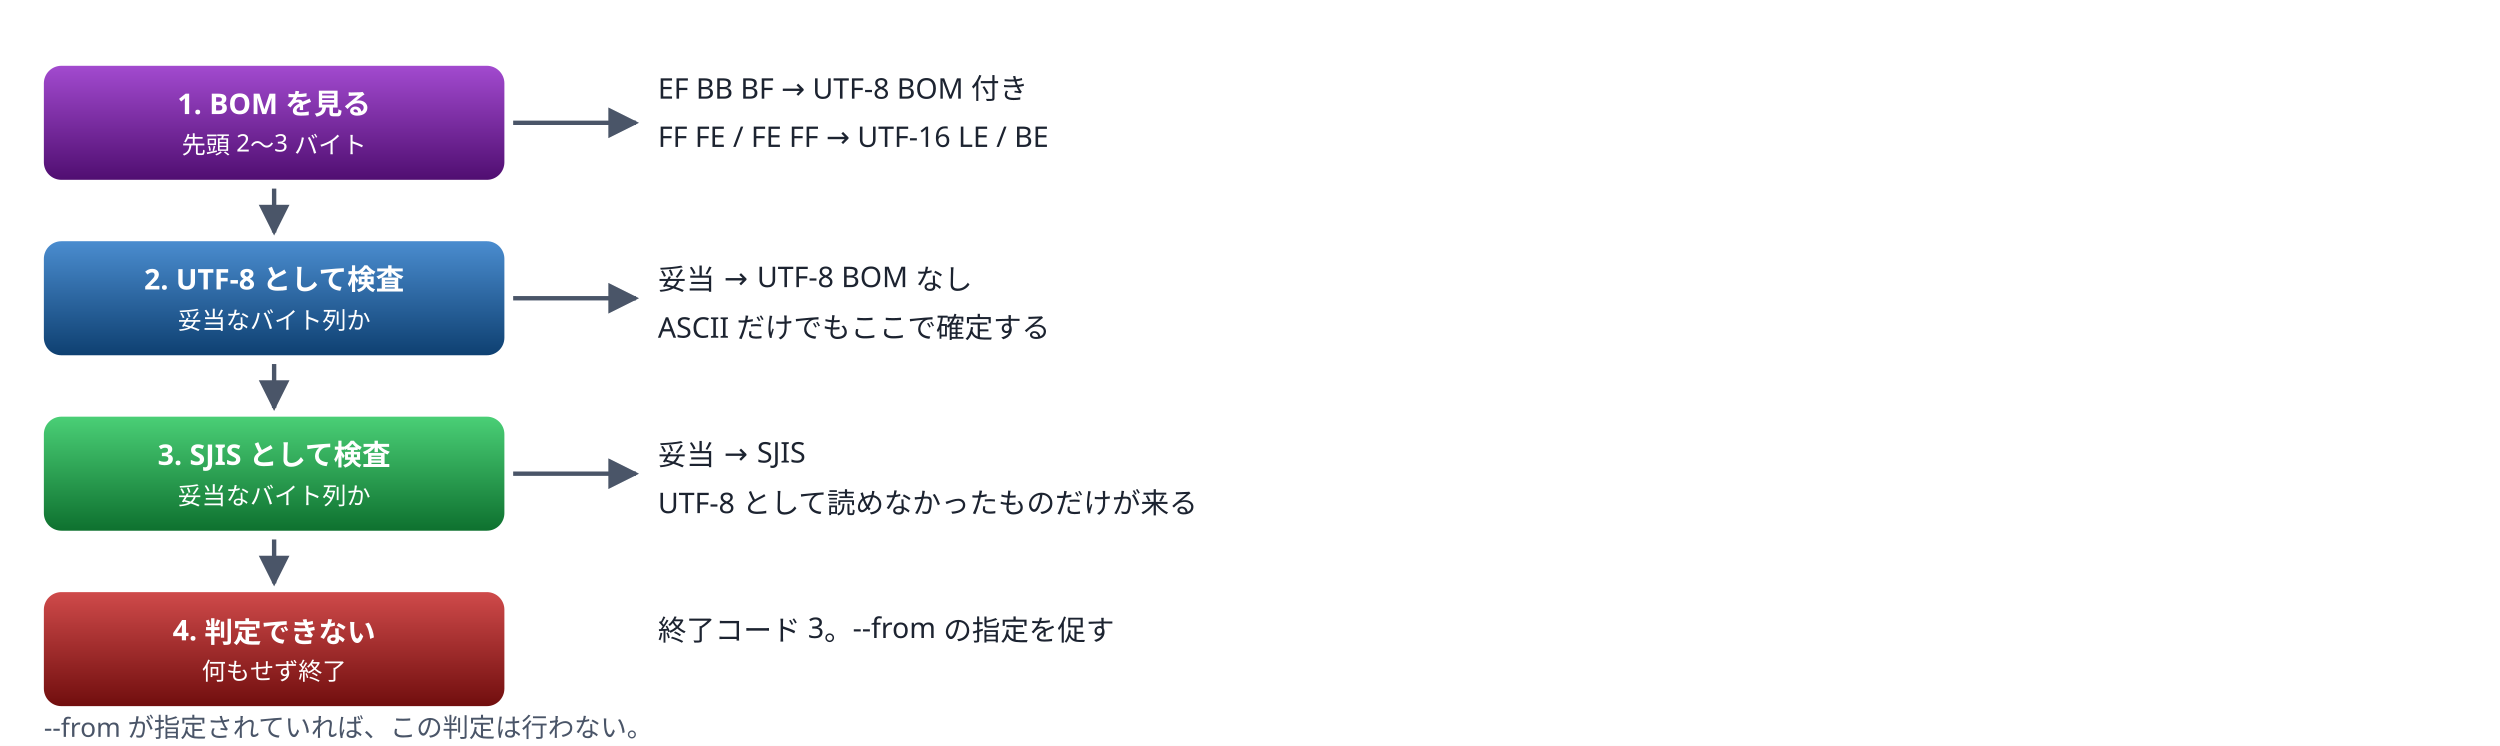
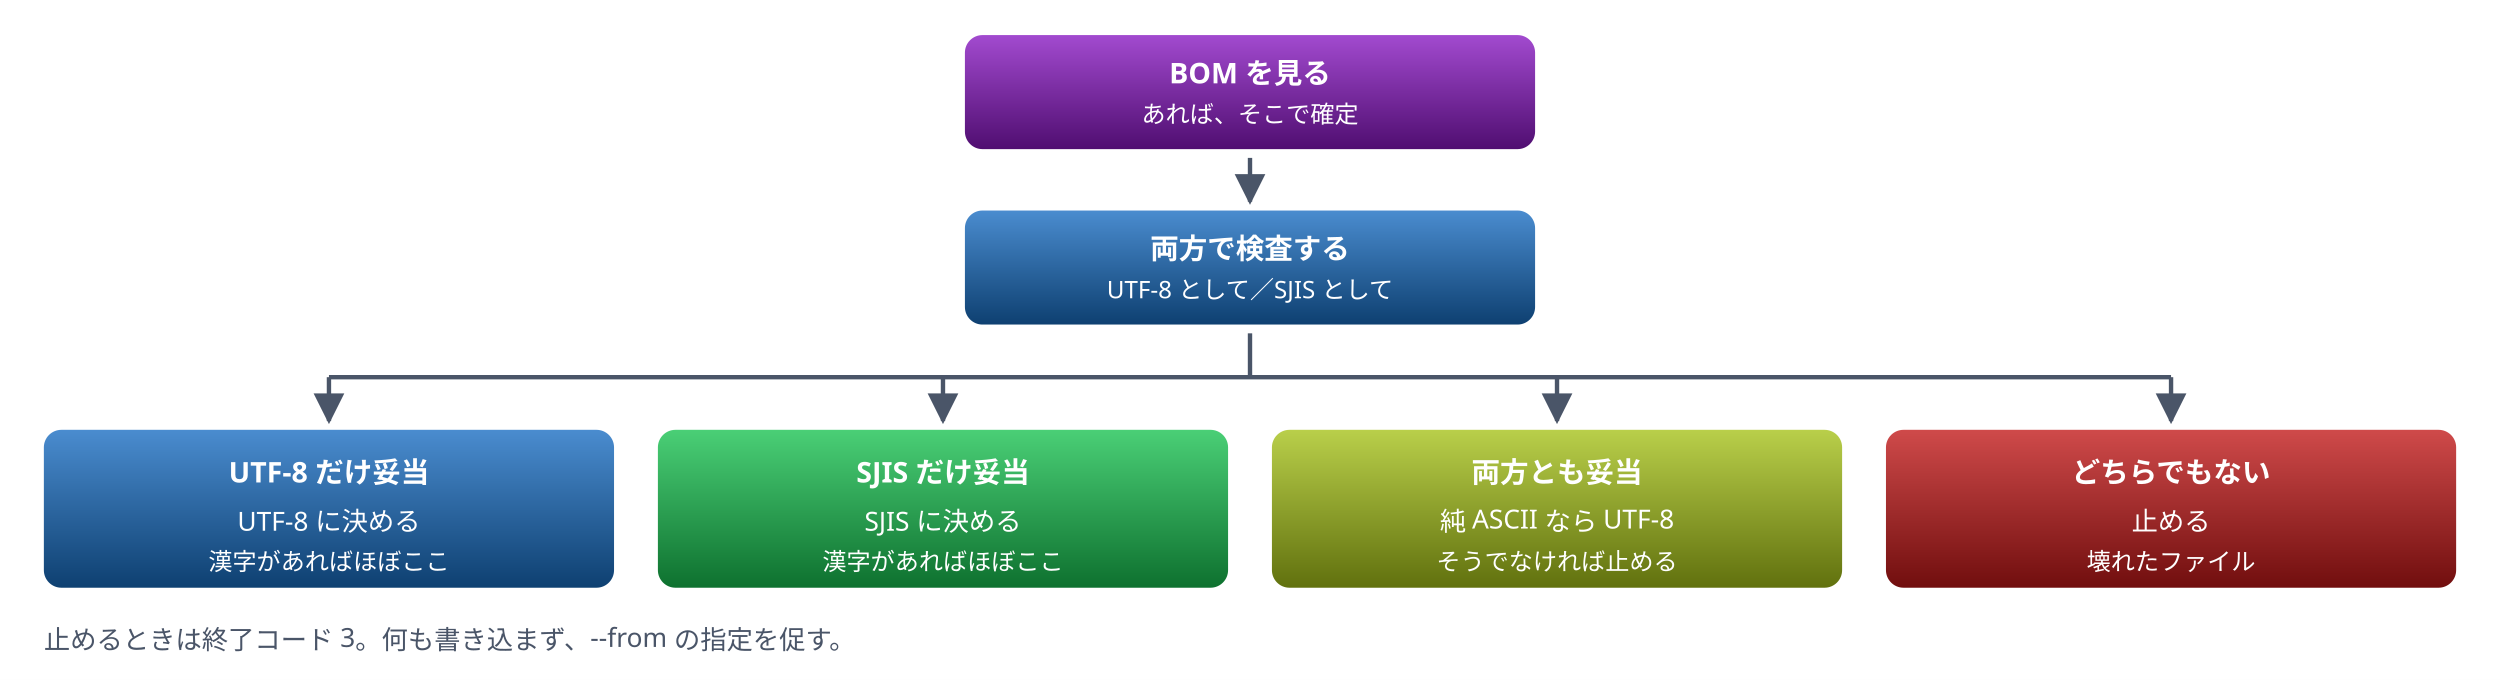
- <svg xmlns="http://www.w3.org/2000/svg" viewBox="0 0 1140 340" width="1140" height="340" role="img">
+ <svg xmlns="http://www.w3.org/2000/svg" viewBox="0 0 1140 310" width="1140" height="310" role="img">
  <rect width="100%" height="100%" fill="#ffffff" />
  <defs>
    <linearGradient id="i1" x1="0" y1="1" x2="0" y2="0">
      <stop offset="0" stop-color="hsl(280,78%,25%)" />
      <stop offset="1" stop-color="hsl(280,58%,55%)" />
    </linearGradient>
    <linearGradient id="i2" x1="0" y1="1" x2="0" y2="0">
      <stop offset="0" stop-color="hsl(210,78%,25%)" />
      <stop offset="1" stop-color="hsl(210,58%,55%)" />
    </linearGradient>
    <linearGradient id="i3" x1="0" y1="1" x2="0" y2="0">
      <stop offset="0" stop-color="hsl(140,78%,25%)" />
      <stop offset="1" stop-color="hsl(140,58%,55%)" />
    </linearGradient>
    <linearGradient id="i4" x1="0" y1="1" x2="0" y2="0">
      <stop offset="0" stop-color="hsl(70,78%,25%)" />
      <stop offset="1" stop-color="hsl(70,58%,55%)" />
    </linearGradient>
    <linearGradient id="i5" x1="0" y1="1" x2="0" y2="0">
      <stop offset="0" stop-color="hsl(0,78%,25%)" />
      <stop offset="1" stop-color="hsl(0,58%,55%)" />
    </linearGradient>
    <marker id="i6" viewBox="0 0 10 10" refX="9" refY="5" markerWidth="7" markerHeight="7" orient="auto">
      <path d="M 0 0 L 10 5 L 0 10 z" fill="#4a5568" />
    </marker>
  </defs>
  <rect width="100%" height="100%" fill="#ffffff" />
-   <rect x="20" y="30" width="210" height="52" rx="8" fill="url(#i1)" />
-   <text x="125" y="52" text-anchor="middle" font-family="Yu Gothic UI, Meiryo, sans-serif" font-size="13" font-weight="700" fill="#ffffff">1. BOM を見る</text>
-   <text x="125" y="70" text-anchor="middle" font-family="Yu Gothic UI, Meiryo, sans-serif" font-size="11" fill="#ffffff">先頭 2〜3 バイト</text>
-   <rect x="20" y="110" width="210" height="52" rx="8" fill="url(#i2)" />
-   <text x="125" y="132" text-anchor="middle" font-family="Yu Gothic UI, Meiryo, sans-serif" font-size="13" font-weight="700" fill="#ffffff">2. UTF-8 として検査</text>
-   <text x="125" y="150" text-anchor="middle" font-family="Yu Gothic UI, Meiryo, sans-serif" font-size="11" fill="#ffffff">妥当なバイト列か</text>
-   <rect x="20" y="190" width="210" height="52" rx="8" fill="url(#i3)" />
-   <text x="125" y="212" text-anchor="middle" font-family="Yu Gothic UI, Meiryo, sans-serif" font-size="13" font-weight="700" fill="#ffffff">3. SJIS として検査</text>
-   <text x="125" y="230" text-anchor="middle" font-family="Yu Gothic UI, Meiryo, sans-serif" font-size="11" fill="#ffffff">妥当なバイト列か</text>
-   <rect x="20" y="270" width="210" height="52" rx="8" fill="url(#i5)" />
-   <text x="125" y="292" text-anchor="middle" font-family="Yu Gothic UI, Meiryo, sans-serif" font-size="13" font-weight="700" fill="#ffffff">4. 判定できない</text>
-   <text x="125" y="310" text-anchor="middle" font-family="Yu Gothic UI, Meiryo, sans-serif" font-size="11" fill="#ffffff">何もせず終了</text>
-   <line x1="125" y1="86" x2="125" y2="106" stroke="#4a5568" stroke-width="2" marker-end="url(#i6)" />
-   <line x1="125" y1="166" x2="125" y2="186" stroke="#4a5568" stroke-width="2" marker-end="url(#i6)" />
-   <line x1="125" y1="246" x2="125" y2="266" stroke="#4a5568" stroke-width="2" marker-end="url(#i6)" />
-   <line x1="234" y1="56" x2="290" y2="56" stroke="#4a5568" stroke-width="2" marker-end="url(#i6)" />
-   <line x1="234" y1="136" x2="290" y2="136" stroke="#4a5568" stroke-width="2" marker-end="url(#i6)" />
-   <line x1="234" y1="216" x2="290" y2="216" stroke="#4a5568" stroke-width="2" marker-end="url(#i6)" />
-   <text x="300" y="45" font-family="Yu Gothic UI, Meiryo, sans-serif" font-size="13" fill="#1c2330">EF BB BF  →  UTF-8 BOM 付き</text>
-   <text x="300" y="67" font-family="Yu Gothic UI, Meiryo, sans-serif" font-size="13" fill="#1c2330">FF FE / FE FF  →  UTF-16 LE / BE</text>
-   <text x="300" y="132" font-family="Yu Gothic UI, Meiryo, sans-serif" font-size="13" fill="#1c2330">妥当  →  UTF-8 BOM なし</text>
-   <text x="300" y="154" font-family="Yu Gothic UI, Meiryo, sans-serif" font-size="13" fill="#1c2330">ASCII だけでもここで確定する</text>
-   <text x="300" y="212" font-family="Yu Gothic UI, Meiryo, sans-serif" font-size="13" fill="#1c2330">妥当  →  SJIS</text>
-   <text x="300" y="234" font-family="Yu Gothic UI, Meiryo, sans-serif" font-size="13" fill="#1c2330">UTF-8 として読めなかったものだけが来る</text>
-   <text x="300" y="292" font-family="Yu Gothic UI, Meiryo, sans-serif" font-size="13" fill="#1c2330">終了コード 3。--from の指定を促す</text>
-   <text x="20" y="336" font-family="Yu Gothic UI, Meiryo, sans-serif" font-size="12" fill="#4a5568">--from が指定されていれば、この判定は行わない。</text>
+   <rect x="440" y="16" width="260" height="52" rx="8" fill="url(#i1)" />
+   <text x="570" y="38" text-anchor="middle" font-family="Yu Gothic UI, Meiryo, sans-serif" font-size="13" font-weight="700" fill="#ffffff">BOM を見る</text>
+   <text x="570" y="56" text-anchor="middle" font-family="Yu Gothic UI, Meiryo, sans-serif" font-size="11" fill="#ffffff">あれば、そこで確定</text>
+   <rect x="440" y="96" width="260" height="52" rx="8" fill="url(#i2)" />
+   <text x="570" y="118" text-anchor="middle" font-family="Yu Gothic UI, Meiryo, sans-serif" font-size="13" font-weight="700" fill="#ffffff">両方で検査する</text>
+   <text x="570" y="136" text-anchor="middle" font-family="Yu Gothic UI, Meiryo, sans-serif" font-size="11" fill="#ffffff">UTF-8 として／SJIS として</text>
+   <line x1="570" y1="72" x2="570" y2="92" stroke="#4a5568" stroke-width="2" marker-end="url(#i6)" />
+   <line x1="570" y1="152" x2="570" y2="172" stroke="#4a5568" stroke-width="2" />
+   <line x1="150" y1="172" x2="990" y2="172" stroke="#4a5568" stroke-width="2" />
+   <line x1="150" y1="172" x2="150" y2="192" stroke="#4a5568" stroke-width="2" marker-end="url(#i6)" />
+   <line x1="430" y1="172" x2="430" y2="192" stroke="#4a5568" stroke-width="2" marker-end="url(#i6)" />
+   <line x1="710" y1="172" x2="710" y2="192" stroke="#4a5568" stroke-width="2" marker-end="url(#i6)" />
+   <line x1="990" y1="172" x2="990" y2="192" stroke="#4a5568" stroke-width="2" marker-end="url(#i6)" />
+   <rect x="20" y="196" width="260" height="72" rx="8" fill="url(#i2)" />
+   <text x="150" y="220" text-anchor="middle" font-family="Yu Gothic UI, Meiryo, sans-serif" font-size="13" font-weight="700" fill="#ffffff">UTF-8 だけ妥当</text>
+   <text x="150" y="242" text-anchor="middle" font-family="Yu Gothic UI, Meiryo, sans-serif" font-size="12" fill="#ffffff">UTF-8 に決める</text>
+   <text x="150" y="260" text-anchor="middle" font-family="Yu Gothic UI, Meiryo, sans-serif" font-size="11" fill="#ffffff">漢字があればほぼここ</text>
+   <rect x="300" y="196" width="260" height="72" rx="8" fill="url(#i3)" />
+   <text x="430" y="220" text-anchor="middle" font-family="Yu Gothic UI, Meiryo, sans-serif" font-size="13" font-weight="700" fill="#ffffff">SJIS だけ妥当</text>
+   <text x="430" y="242" text-anchor="middle" font-family="Yu Gothic UI, Meiryo, sans-serif" font-size="12" fill="#ffffff">SJIS に決める</text>
+   <text x="430" y="260" text-anchor="middle" font-family="Yu Gothic UI, Meiryo, sans-serif" font-size="11" fill="#ffffff">漢字があればほぼここ</text>
+   <rect x="580" y="196" width="260" height="72" rx="8" fill="url(#i4)" />
+   <text x="710" y="220" text-anchor="middle" font-family="Yu Gothic UI, Meiryo, sans-serif" font-size="13" font-weight="700" fill="#ffffff">両方とも妥当</text>
+   <text x="710" y="242" text-anchor="middle" font-family="Yu Gothic UI, Meiryo, sans-serif" font-size="12" fill="#ffffff">純 ASCII なら UTF-8</text>
+   <text x="710" y="260" text-anchor="middle" font-family="Yu Gothic UI, Meiryo, sans-serif" font-size="11" fill="#ffffff">そうでなければ止める</text>
+   <rect x="860" y="196" width="260" height="72" rx="8" fill="url(#i5)" />
+   <text x="990" y="220" text-anchor="middle" font-family="Yu Gothic UI, Meiryo, sans-serif" font-size="13" font-weight="700" fill="#ffffff">どちらでもない</text>
+   <text x="990" y="242" text-anchor="middle" font-family="Yu Gothic UI, Meiryo, sans-serif" font-size="12" fill="#ffffff">止める</text>
+   <text x="990" y="260" text-anchor="middle" font-family="Yu Gothic UI, Meiryo, sans-serif" font-size="11" fill="#ffffff">壊れたファイル</text>
+   <text x="20" y="296" font-family="Yu Gothic UI, Meiryo, sans-serif" font-size="12" fill="#4a5568">止めるときは終了コード 3。何も書き込まず、--from の指定を促す。</text>
</svg>
